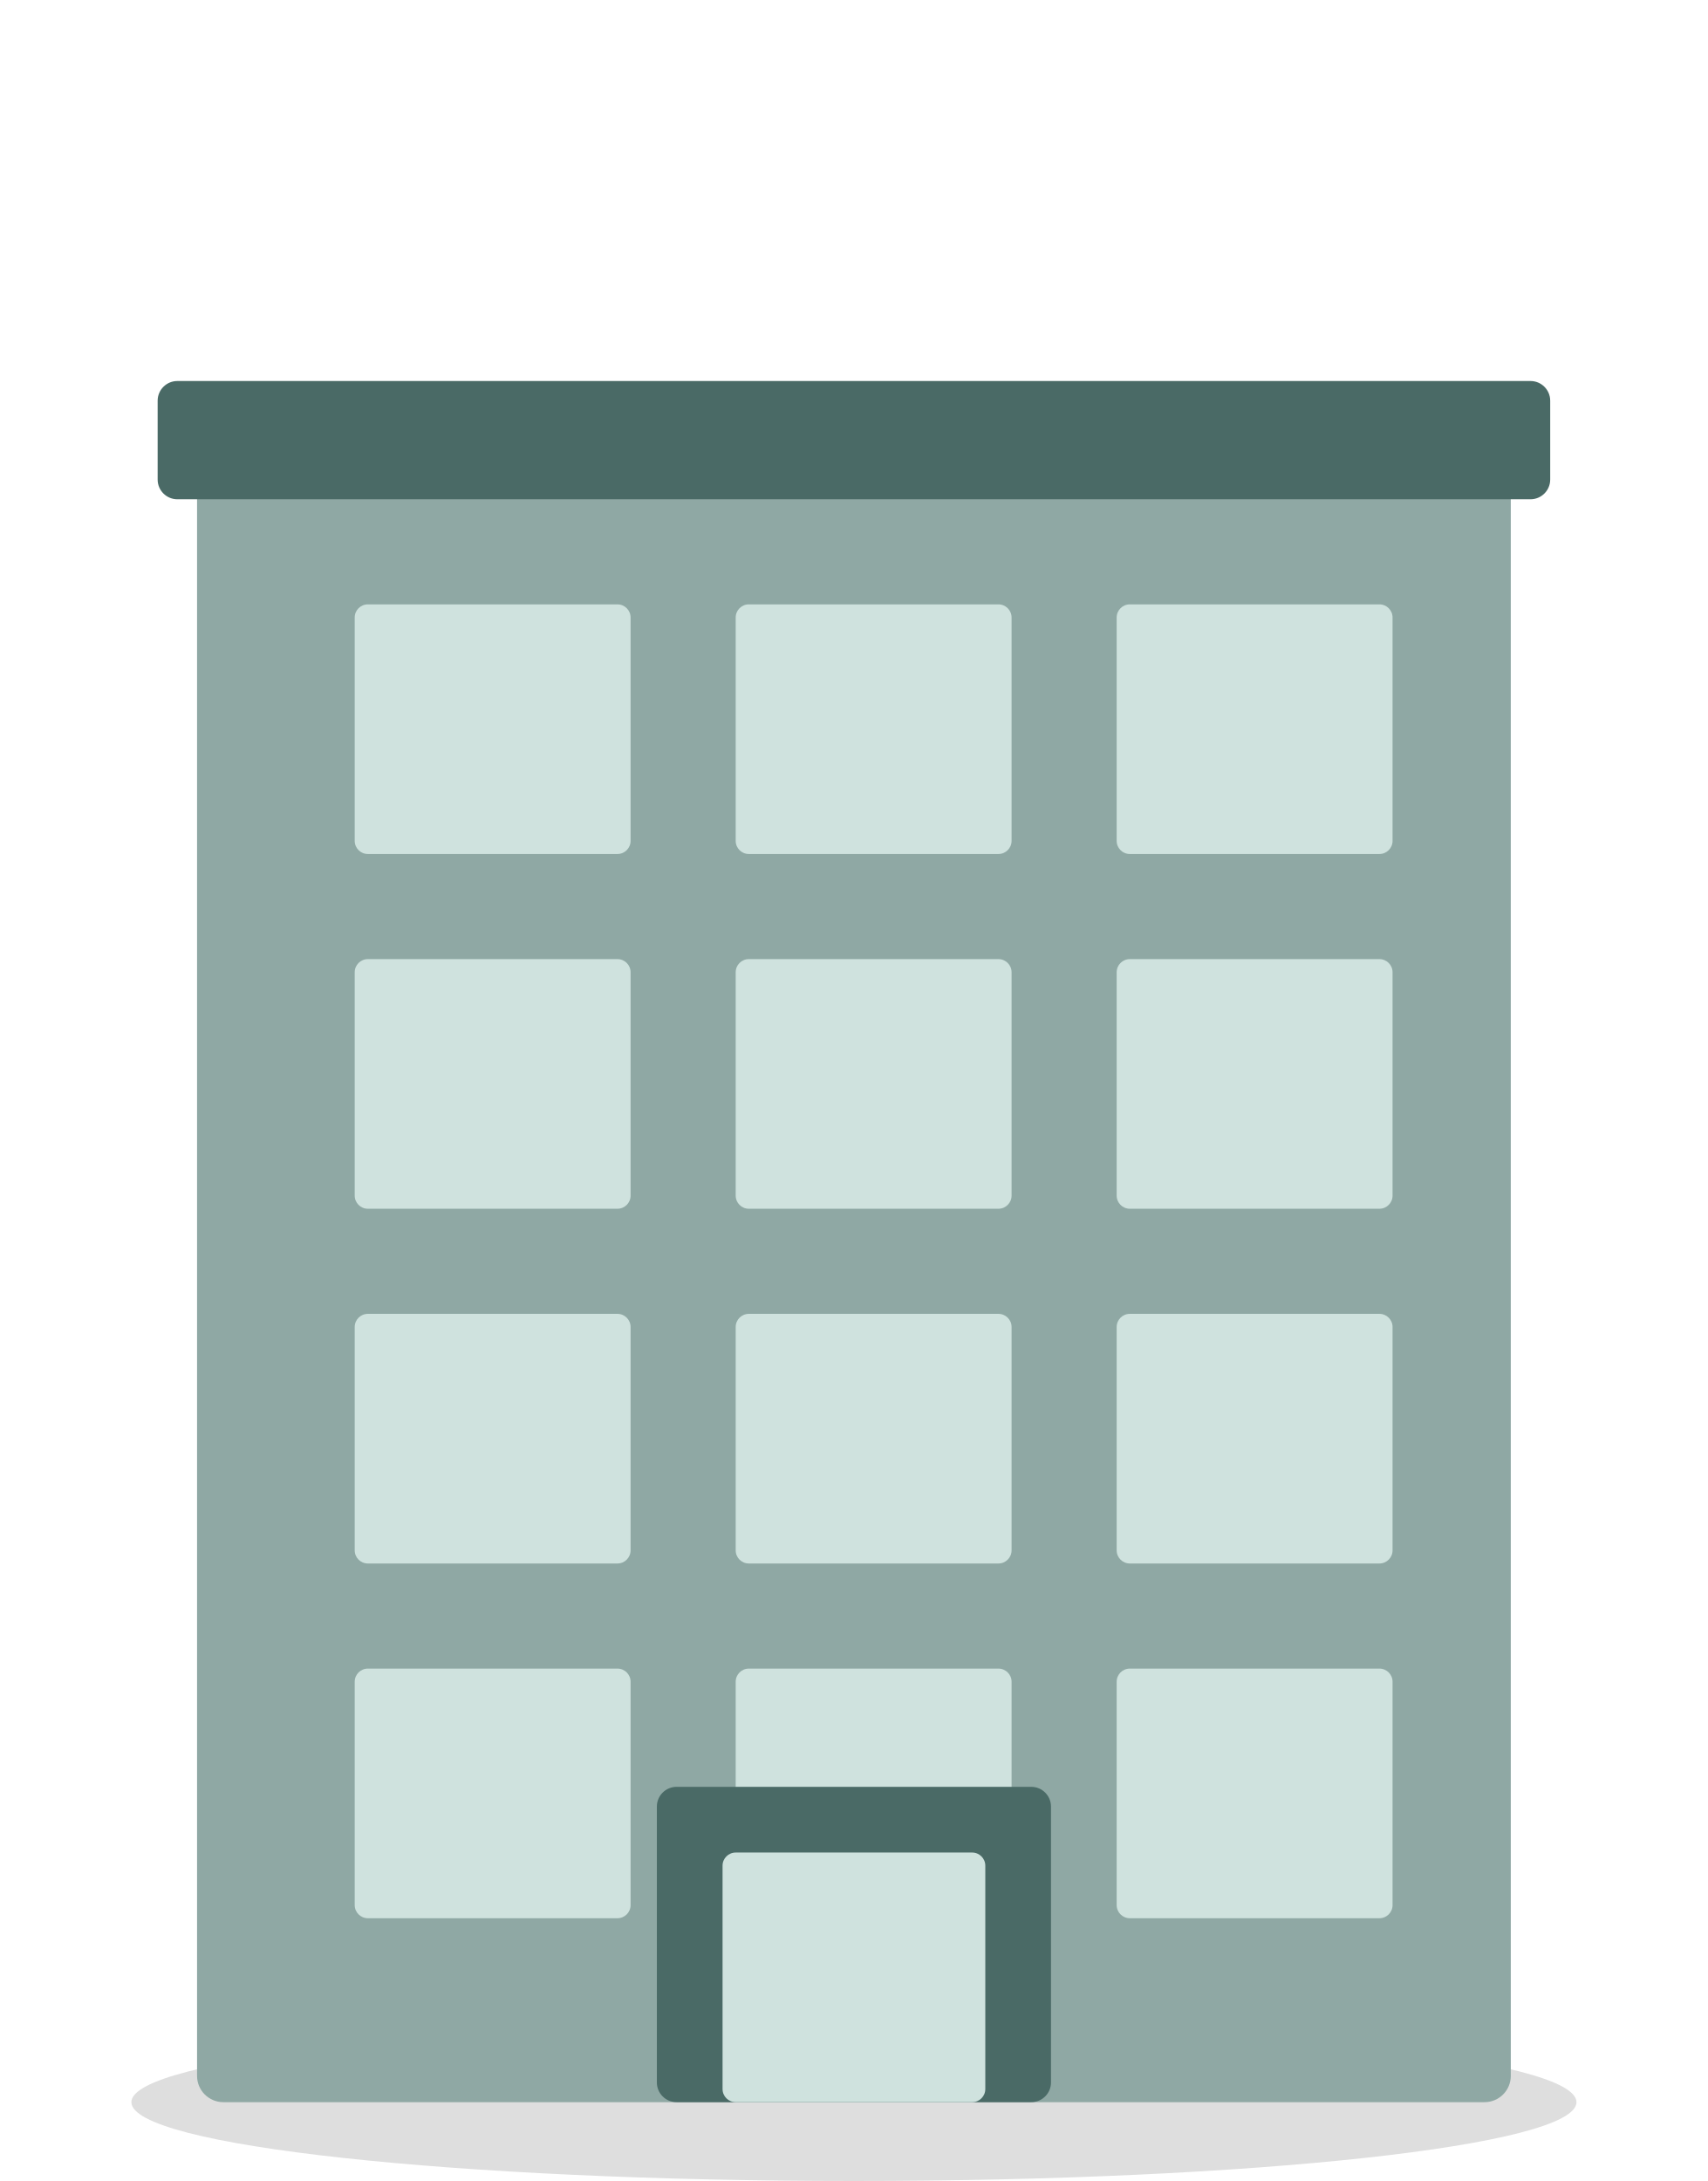
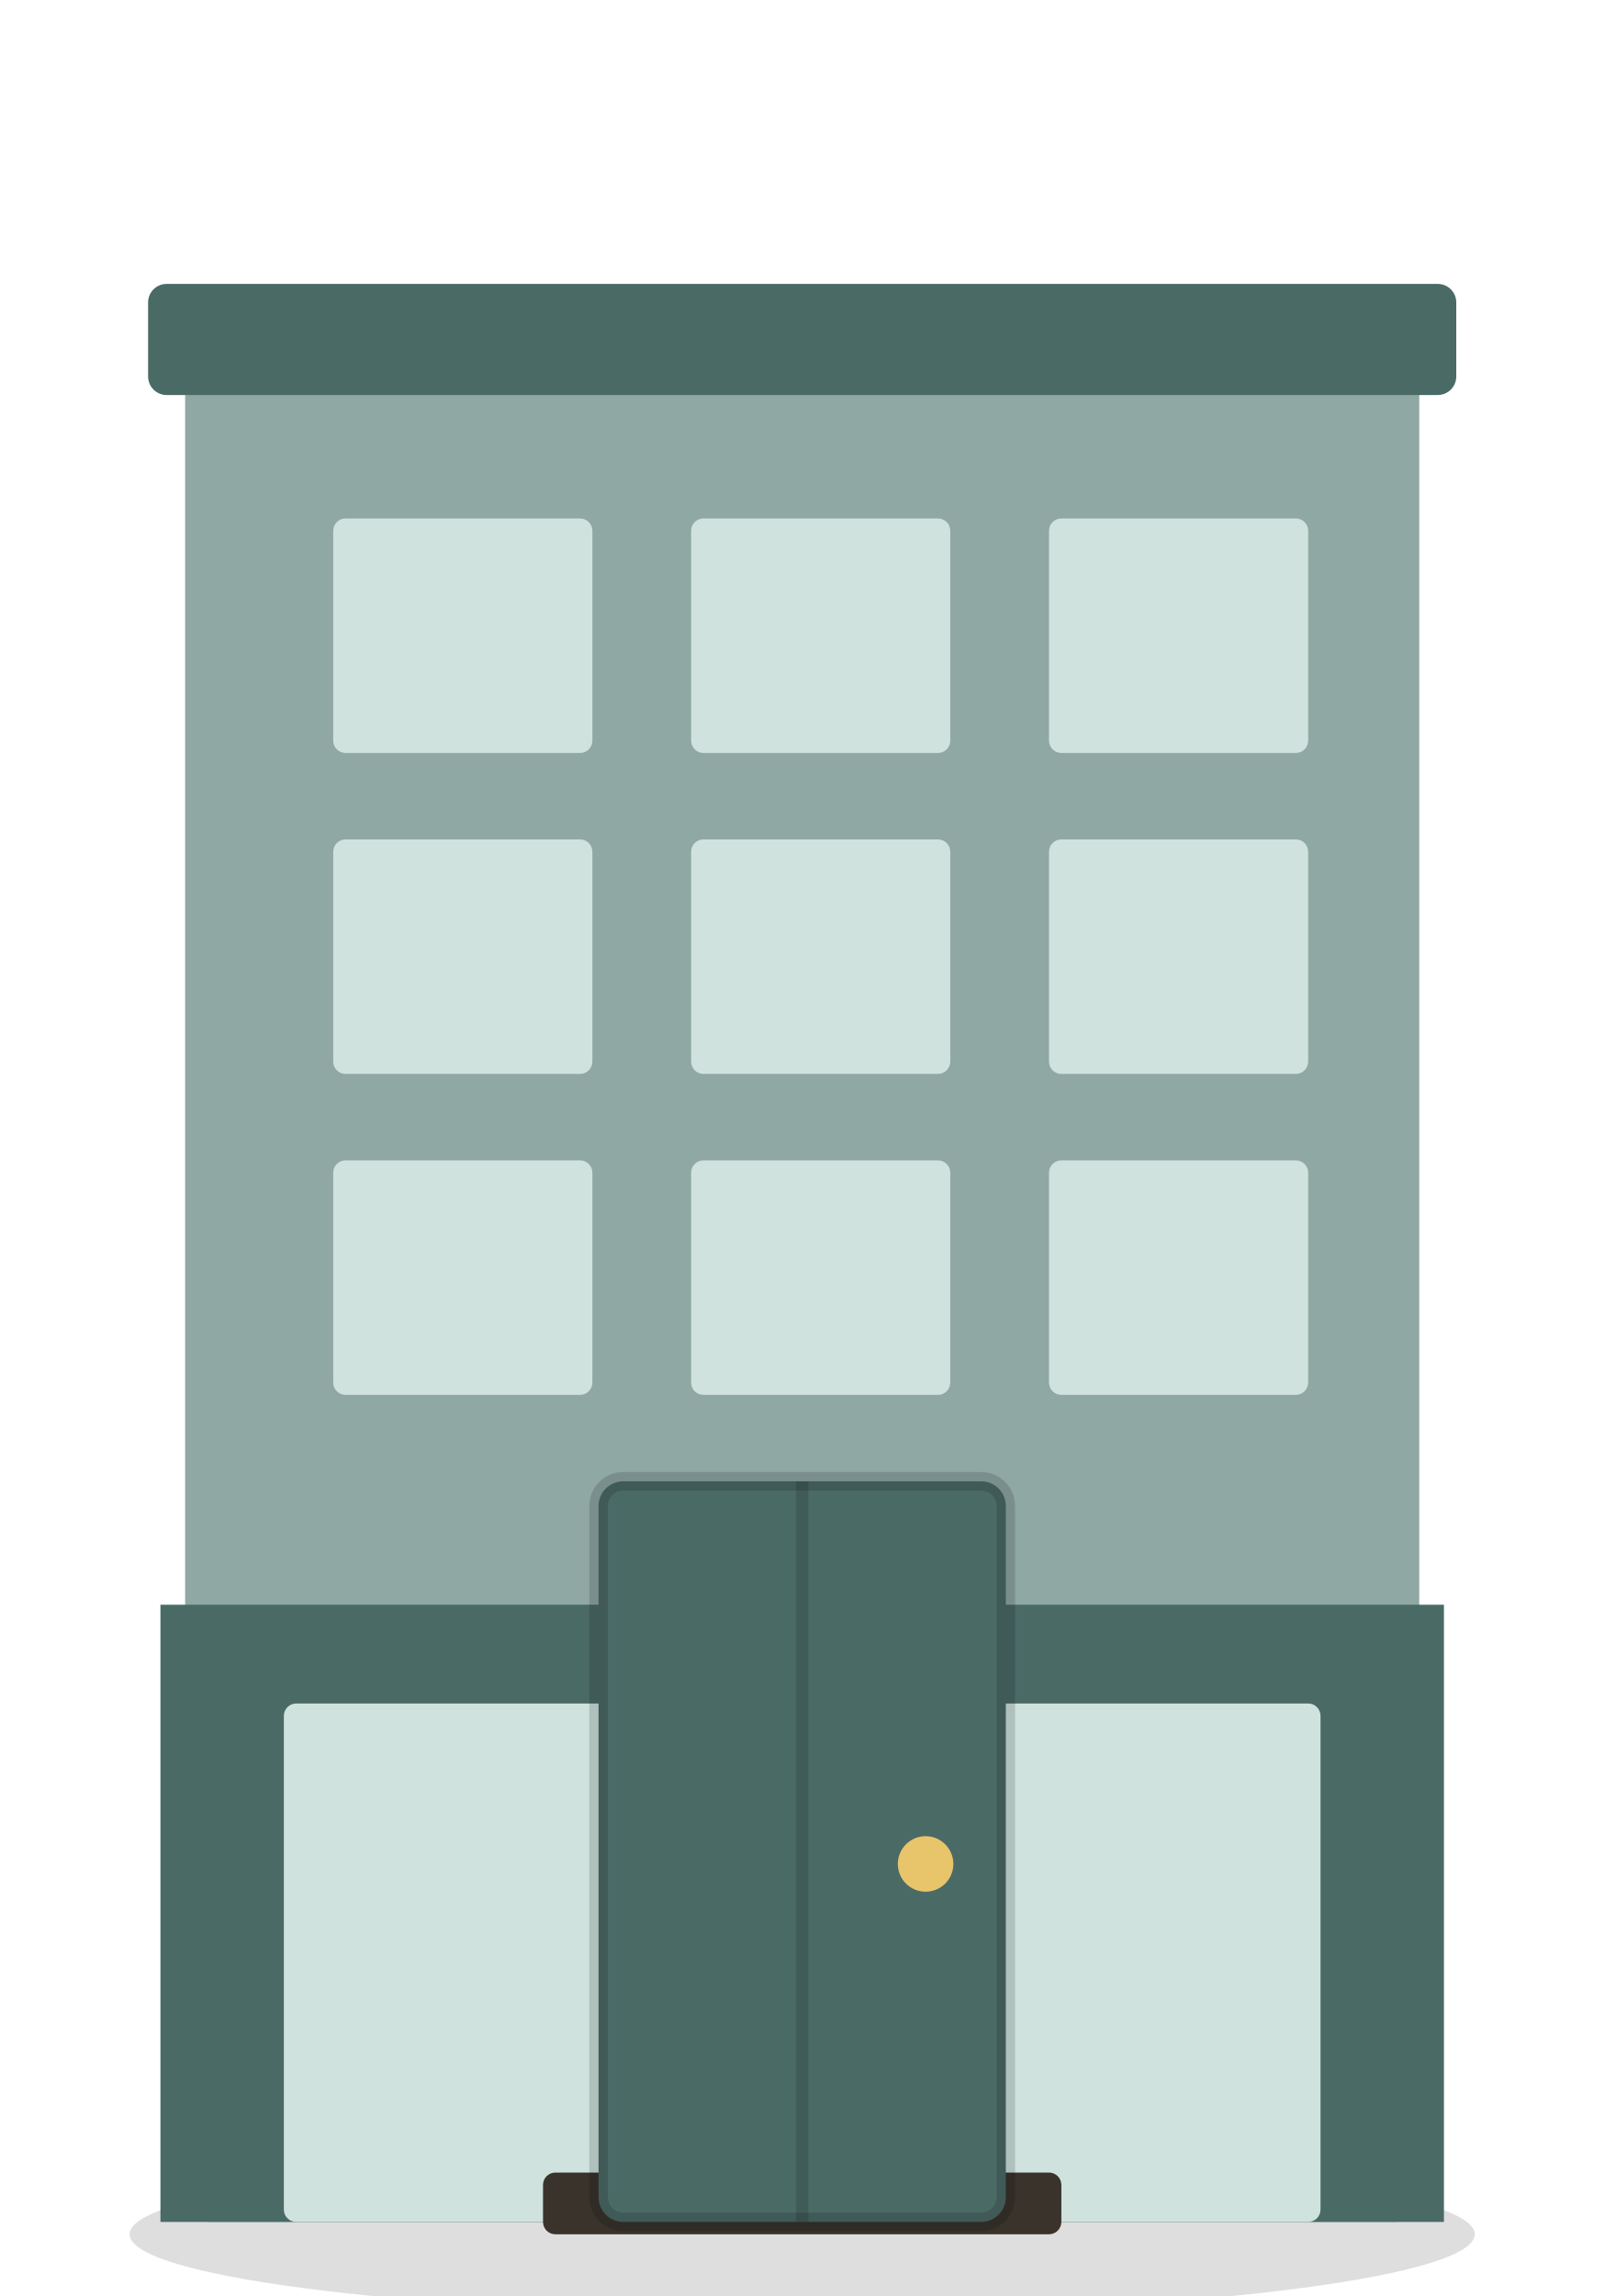
- <svg xmlns="http://www.w3.org/2000/svg" width="260" height="332" viewBox="0 0 260 332">
-   <ellipse cx="130" cy="320" rx="110" ry="12" fill="#000" opacity="0.13" />
-   <rect x="30" y="72" width="200" height="248" rx="4" fill="#8fa8a4" />
-   <rect x="24" y="58" width="212" height="18" rx="3" fill="#4a6a66" />
-   <g>
-     <rect x="54" y="92" width="42" height="38" rx="2" fill="#cfe2de" />
-     <rect x="112" y="92" width="42" height="38" rx="2" fill="#cfe2de" />
-     <rect x="170" y="92" width="42" height="38" rx="2" fill="#cfe2de" />
-     <rect x="54" y="146" width="42" height="38" rx="2" fill="#cfe2de" />
-     <rect x="112" y="146" width="42" height="38" rx="2" fill="#cfe2de" />
-     <rect x="170" y="146" width="42" height="38" rx="2" fill="#cfe2de" />
-     <rect x="54" y="200" width="42" height="38" rx="2" fill="#cfe2de" />
-     <rect x="112" y="200" width="42" height="38" rx="2" fill="#cfe2de" />
-     <rect x="170" y="200" width="42" height="38" rx="2" fill="#cfe2de" />
-     <rect x="54" y="254" width="42" height="38" rx="2" fill="#cfe2de" />
-     <rect x="112" y="254" width="42" height="38" rx="2" fill="#cfe2de" />
-     <rect x="170" y="254" width="42" height="38" rx="2" fill="#cfe2de" />
-   </g>
-   <rect x="100" y="272" width="60" height="48" rx="3" fill="#4a6a66" />
-   <rect x="110" y="282" width="40" height="38" rx="2" fill="#cfe2de" />
+ <svg xmlns="http://www.w3.org/2000/svg" width="260" height="372" viewBox="0 0 260 372">
+   <ellipse cx="130" cy="362" rx="109" ry="13" fill="#000" opacity="0.13" />
+   <rect x="30" y="60" width="200" height="300" rx="4" fill="#8fa8a4" />
+   <rect x="24" y="46" width="212" height="18" rx="3" fill="#4a6a66" />
+   <rect x="26" y="260" width="208" height="100" fill="#4a6a66" />
+   <rect x="54" y="84" width="42" height="38" rx="2" fill="#cfe2de" />
+   <rect x="112" y="84" width="42" height="38" rx="2" fill="#cfe2de" />
+   <rect x="170" y="84" width="42" height="38" rx="2" fill="#cfe2de" />
+   <rect x="54" y="136" width="42" height="38" rx="2" fill="#cfe2de" />
+   <rect x="112" y="136" width="42" height="38" rx="2" fill="#cfe2de" />
+   <rect x="170" y="136" width="42" height="38" rx="2" fill="#cfe2de" />
+   <rect x="54" y="188" width="42" height="38" rx="2" fill="#cfe2de" />
+   <rect x="112" y="188" width="42" height="38" rx="2" fill="#cfe2de" />
+   <rect x="170" y="188" width="42" height="38" rx="2" fill="#cfe2de" />
+   <rect x="46" y="276" width="168" height="84" rx="2" fill="#cfe2de" />
+   <path d="M130 276 V360" stroke="#4a6a66" stroke-width="4" />
+   <rect x="88" y="352" width="84" height="10" rx="2" fill="#3a332c" />
+   <rect x="97" y="240" width="66" height="120" rx="4" fill="#4a6a66" />
+   <rect x="97" y="240" width="66" height="120" rx="4" fill="none" stroke="#00000026" stroke-width="3" />
+   <line x1="130" y1="240" x2="130" y2="360" stroke="#00000022" stroke-width="2" />
+   <circle cx="150" cy="302" r="4.5" fill="#e8c46a" />
</svg>
